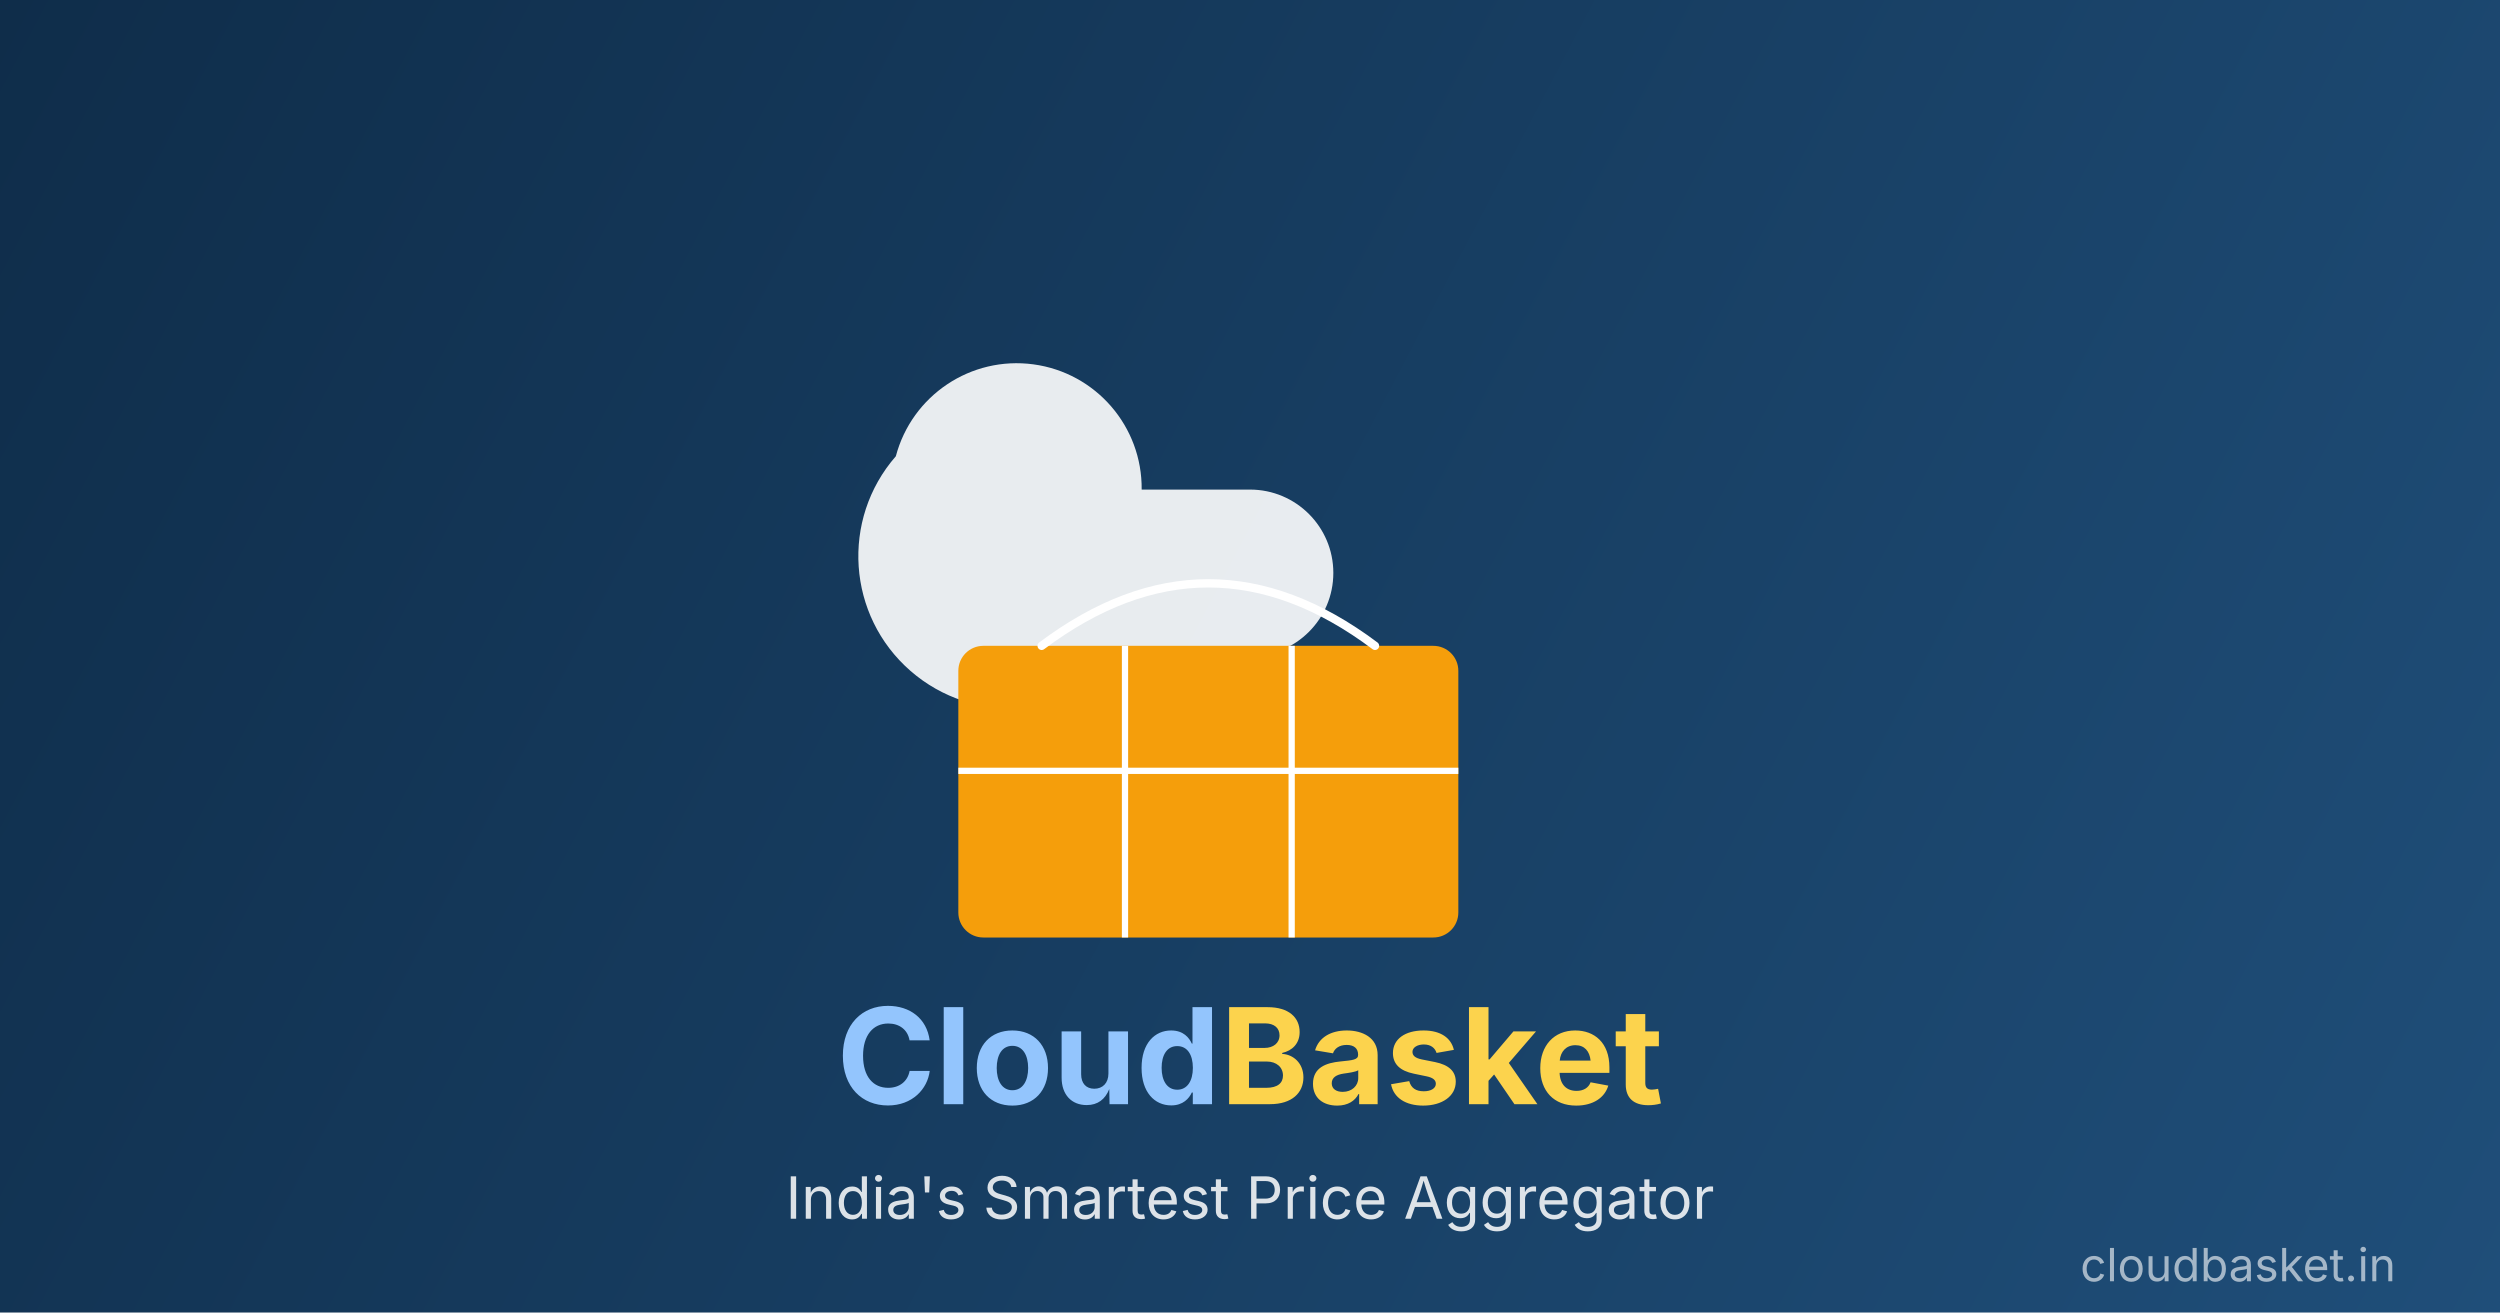
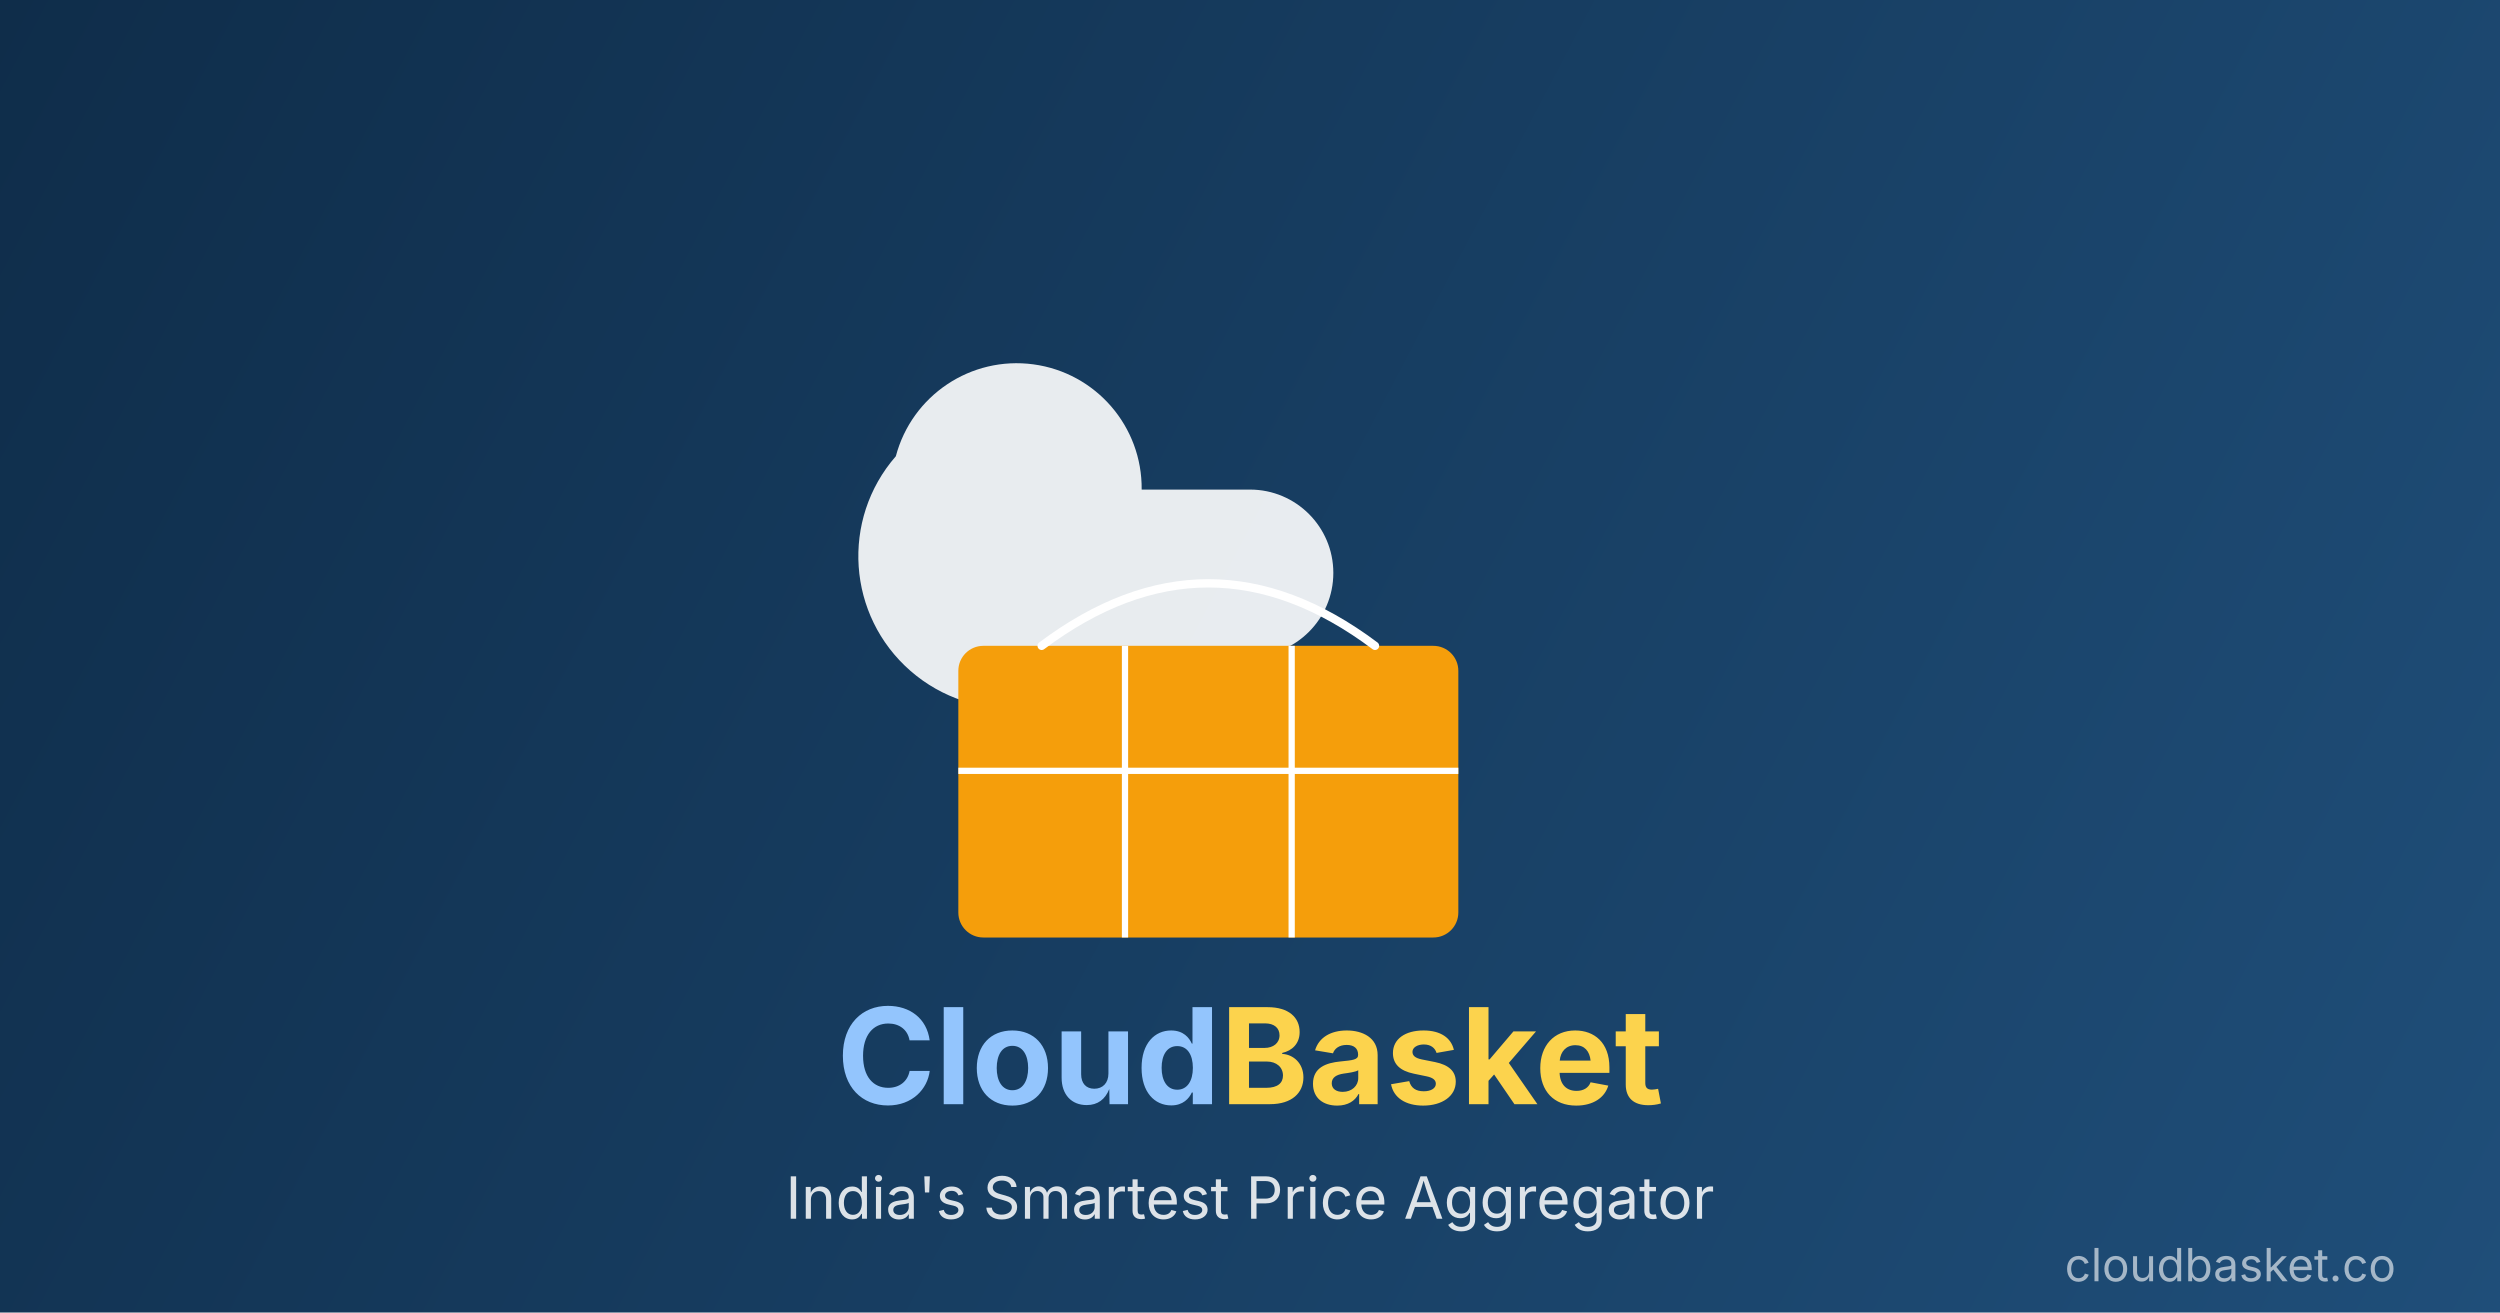
<svg xmlns="http://www.w3.org/2000/svg" width="1200" height="630" viewBox="0 0 1200 630" fill="none">
  <defs>
    <linearGradient id="bg" x1="0" y1="0" x2="1200" y2="630" gradientUnits="userSpaceOnUse">
      <stop offset="0%" stop-color="#0F2D4A" />
      <stop offset="100%" stop-color="#1F4E79" />
    </linearGradient>
  </defs>
  <rect width="1200" height="630" fill="url(#bg)" />
  <path d="M548 235a60 60 0 00-118-16A50 50 0 10540 315h60a40 40 0 000-80z" fill="white" opacity="0.9" />
  <rect x="460" y="310" width="240" height="140" rx="12" fill="#F59E0B" />
  <line x1="540" y1="310" x2="540" y2="450" stroke="white" stroke-width="3" />
  <line x1="620" y1="310" x2="620" y2="450" stroke="white" stroke-width="3" />
  <line x1="460" y1="370" x2="700" y2="370" stroke="white" stroke-width="3" />
  <path d="M500 310 Q580 250 660 310" stroke="white" stroke-width="4" fill="none" stroke-linecap="round" />
  <text x="600" y="530" font-family="Inter, sans-serif" font-weight="700" font-size="64" fill="#93C5FD" text-anchor="middle">Cloud<tspan fill="#FCD34D">Basket</tspan>
  </text>
  <text x="600" y="585" font-family="Inter, sans-serif" font-size="28" fill="white" text-anchor="middle" opacity="0.85">India's Smartest Price Aggregator</text>
-   <text x="1150" y="615" font-family="Inter, sans-serif" font-size="22" fill="white" text-anchor="end" opacity="0.6">cloudbasket.in</text>
+   <text x="1150" y="615" font-family="Inter, sans-serif" font-size="22" fill="white" text-anchor="end" opacity="0.6">cloudbasket.co</text>
</svg>
